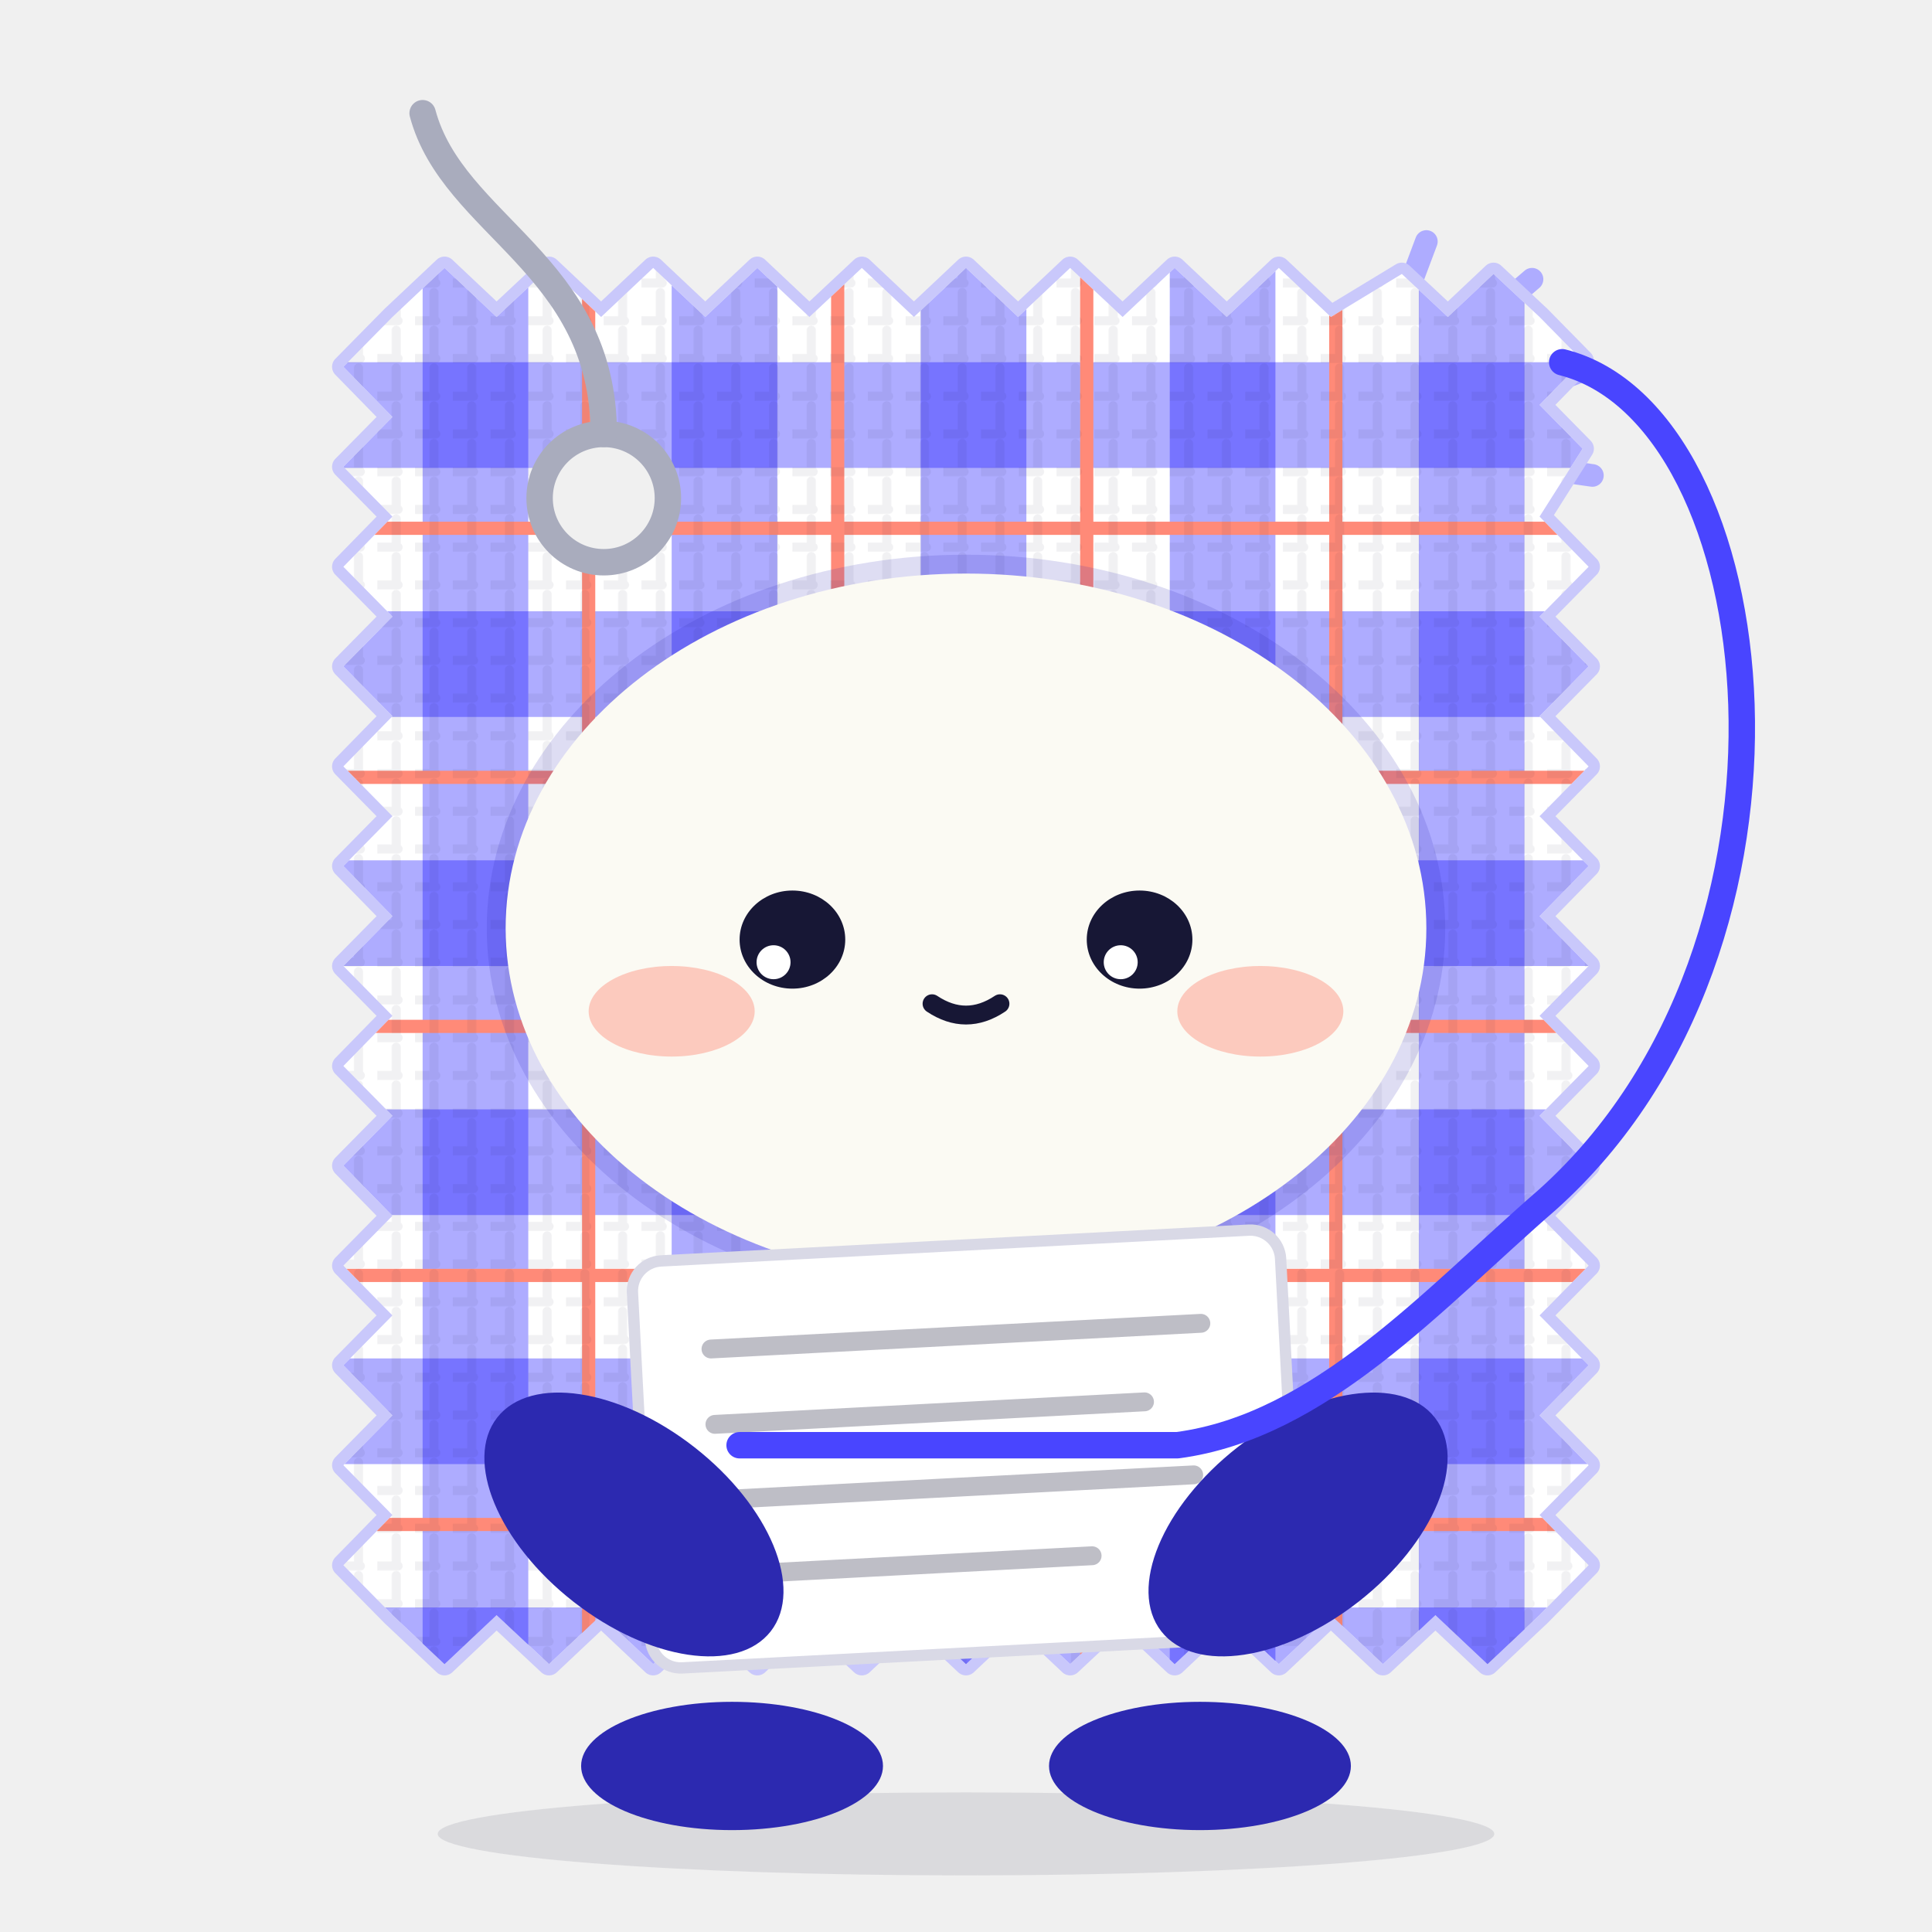
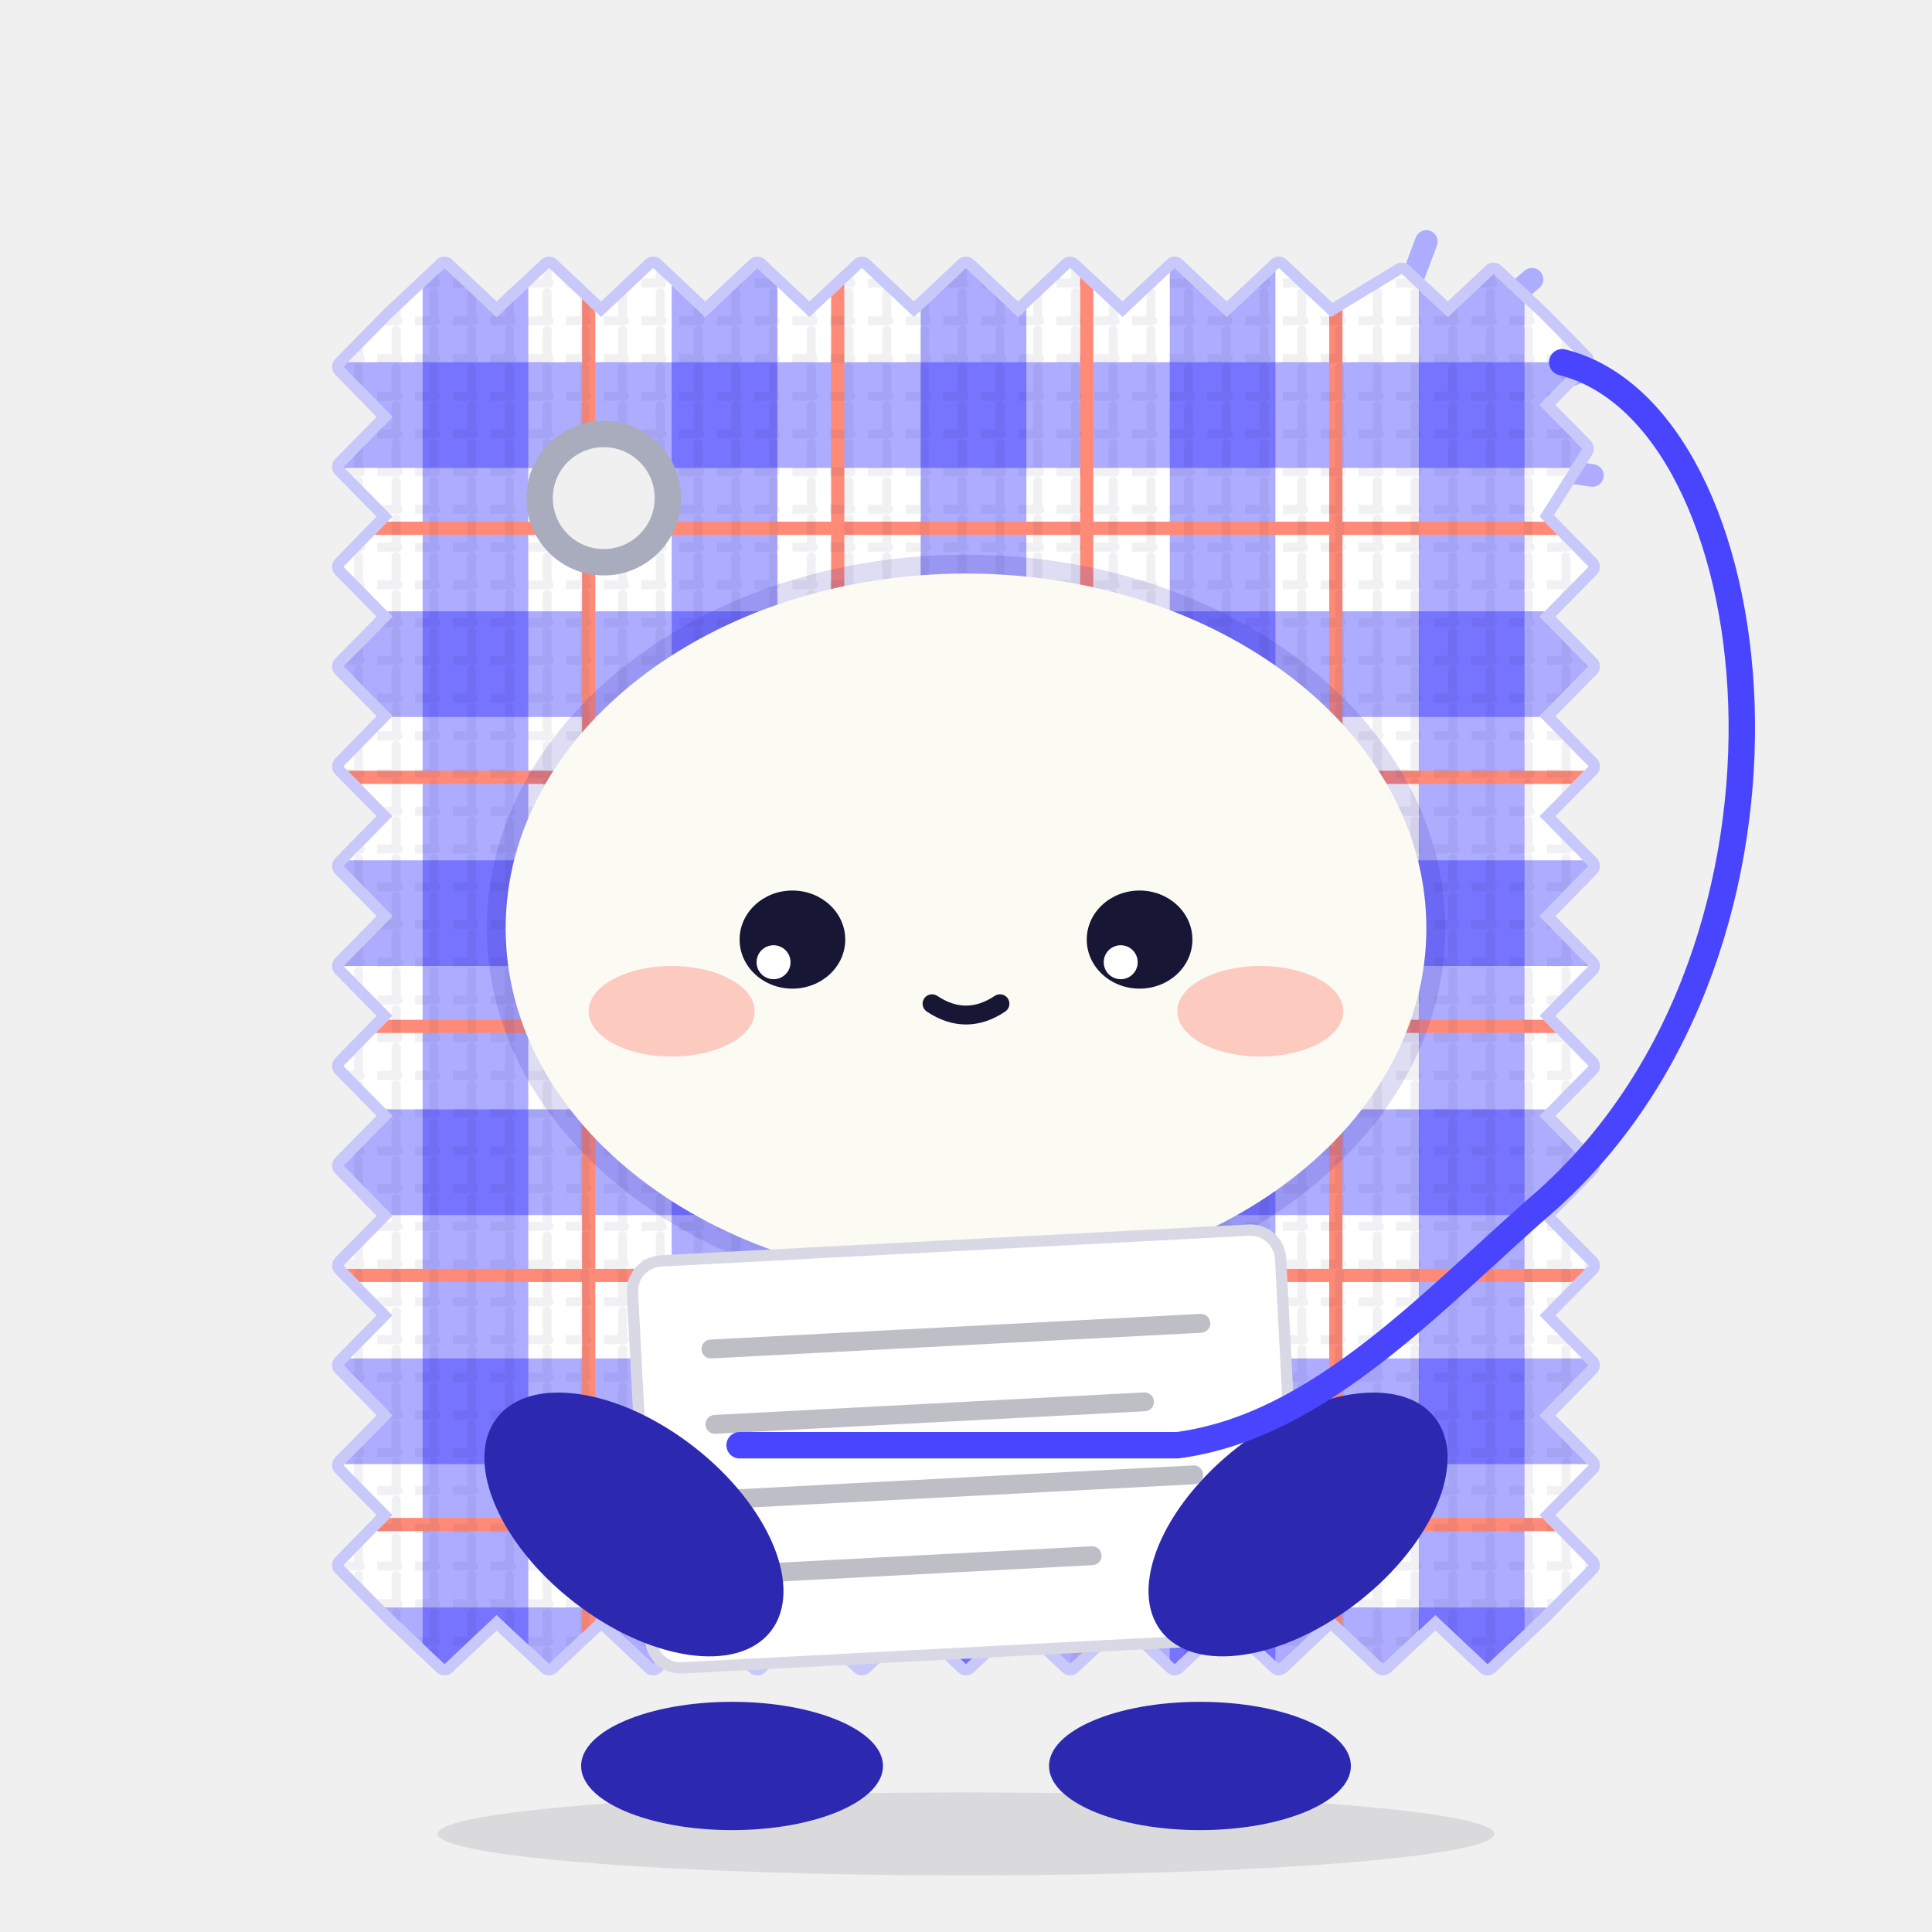
<svg xmlns="http://www.w3.org/2000/svg" viewBox="0 0 512 512" width="512" height="512">
  <style>
.rig{transform-box:view-box;transform-origin:256px 486px;animation:breath 3.6s ease-in-out infinite}
@keyframes breath{0%,100%{transform:scale(1,1)}50%{transform:scale(.99,1.022)}}
.shadow{transform-box:view-box;transform-origin:256px 486px;animation:shadowb 3.6s ease-in-out infinite}
@keyframes shadowb{50%{transform:scaleX(.97)}}
.eyes{transform-box:fill-box;transform-origin:center;animation:blink 4.2s infinite}
@keyframes blink{0%,93%,100%{transform:scaleY(1)}96%{transform:scaleY(.12)}}
.strand{transform-box:view-box;animation:flutter 2.6s ease-in-out infinite}
@keyframes flutter{0%,100%{transform:rotate(0)}30%{transform:rotate(16deg)}60%{transform:rotate(-7deg)}}
.cord{transform-box:view-box;transform-origin:160px 116px;animation:cord 3.4s ease-in-out infinite}
@keyframes cord{0%,100%{transform:rotate(-5deg)}50%{transform:rotate(6deg)}}
.head{transform-box:view-box;transform-origin:256px 340px}
.thread{transform-box:view-box;transform-origin:414px 96px}
.arm-l{transform-box:view-box;transform-origin:134px 300px}
.arm-r{transform-box:view-box;transform-origin:406px 250px}
.pop{transform-box:fill-box;transform-origin:center}
@media (prefers-reduced-motion:reduce){*{animation:none!important}}
.eyes{animation:blink 4.2s infinite,scan 2.4s ease-in-out infinite}@keyframes scan{0%{translate:-9px 0}78%{translate:9px 0}90%,100%{translate:-9px 0}}.head{animation:nod 2.4s ease-in-out infinite}@keyframes nod{0%,74%{transform:rotate(0) translateY(0)}84%{transform:rotate(2deg) translateY(4px)}100%{transform:rotate(0) translateY(0)}}.page{transform-box:view-box;transform-origin:256px 400px;animation:pagebob 2.4s ease-in-out infinite}@keyframes pagebob{0%,74%{transform:translateY(0)}84%{transform:translateY(3px)}100%{transform:translateY(0)}}.arm-l,.arm-r{animation:pagebob 2.4s ease-in-out infinite}*{animation:none!important}</style>
  <defs>
    <pattern id="w" width="10" height="10" patternUnits="userSpaceOnUse">
      <path d="M0 5.0H5.5M5.0 0V4.0M5.0 7.5V10" stroke="#171735" stroke-opacity="0.06" stroke-width="2.4" stroke-linecap="round" />
    </pattern>
    <clipPath id="clip">
      <path d="M104.0 84.0 L117.8 71.0 L131.6 84.0 L145.5 71.0 L159.3 84.0 L173.1 71.0 L186.9 84.0 L200.7 71.0 L214.5 84.0 L228.4 71.0 L242.2 84.0 L256.0 71.0 L269.8 84.0 L283.6 71.0 L297.5 84.0 L311.3 71.0 L325.1 84.0 L338.9 71.0 L352.7 84.0 L371.5 72.6 L383.7 84.0 L395.8 72.6 L408.0 84.0 L419.4 95.6 L408.0 107.3 L419.4 118.9 L408.0 136.9 L421.0 150.2 L408.0 163.4 L421.0 176.6 L408.0 189.8 L421.0 203.1 L408.0 216.3 L421.0 229.5 L408.0 242.8 L421.0 256.0 L408.0 269.2 L421.0 282.5 L408.0 295.7 L421.0 308.9 L408.0 322.2 L421.0 335.4 L408.0 348.6 L421.0 361.8 L408.0 375.1 L421.0 388.3 L408.0 401.5 L421.0 414.8 L408.0 428.0 L394.2 441.0 L380.4 428.0 L366.5 441.0 L352.7 428.0 L338.9 441.0 L325.1 428.0 L311.3 441.0 L297.5 428.0 L283.6 441.0 L269.8 428.0 L256.0 441.0 L242.2 428.0 L228.4 441.0 L214.5 428.0 L200.7 441.0 L186.9 428.0 L173.1 441.0 L159.3 428.0 L145.5 441.0 L131.6 428.0 L117.8 441.0 L104.0 428.0 L91.0 414.8 L104.0 401.5 L91.0 388.3 L104.0 375.1 L91.0 361.8 L104.0 348.6 L91.0 335.4 L104.0 322.2 L91.0 308.9 L104.0 295.7 L91.0 282.5 L104.0 269.2 L91.0 256.0 L104.0 242.8 L91.0 229.5 L104.0 216.3 L91.0 203.1 L104.0 189.8 L91.0 176.6 L104.0 163.4 L91.0 150.2 L104.0 136.9 L91.0 123.7 L104.0 110.5 L91.0 97.2Z" />
    </clipPath>
    <mask id="hole">
      <rect width="512" height="512" fill="#fff" />
      <circle cx="160" cy="132" r="17" fill="#000" />
    </mask>
  </defs>
  <g id="shadow" class="shadow">
    <ellipse cx="256" cy="486" rx="140" ry="11" fill="#171735" opacity=".1" />
  </g>
  <g id="rig" class="rig">
    <g id="feet">
      <g class="foot-l">
        <ellipse cx="194" cy="468" rx="40" ry="17" fill="#2c29b0" />
      </g>
      <g class="foot-r">
        <ellipse cx="318" cy="468" rx="40" ry="17" fill="#2c29b0" />
      </g>
    </g>
    <g id="fray">
      <path class="strand" style="transform-origin:372px 80px;animation-delay:-0.00s" d="M372 80l6 -16" stroke="#aeacff" stroke-width="6" stroke-linecap="round" />
      <path class="strand" style="transform-origin:392px 86px;animation-delay:-0.35s" d="M392 86l14 -12" stroke="#aeacff" stroke-width="6" stroke-linecap="round" />
      <path class="strand" style="transform-origin:404px 104px;animation-delay:-0.70s" d="M404 104l16 -6" stroke="#aeacff" stroke-width="6" stroke-linecap="round" />
      <path class="strand" style="transform-origin:408px 124px;animation-delay:-1.05s" d="M408 124l14 2" stroke="#aeacff" stroke-width="6" stroke-linecap="round" />
    </g>
    <g id="body" mask="url(#hole)">
      <path d="M104.0 84.0 L117.8 71.0 L131.6 84.0 L145.5 71.0 L159.3 84.0 L173.1 71.0 L186.9 84.0 L200.7 71.0 L214.5 84.0 L228.4 71.0 L242.2 84.0 L256.0 71.0 L269.8 84.0 L283.6 71.0 L297.5 84.0 L311.3 71.0 L325.1 84.0 L338.9 71.0 L352.7 84.0 L371.5 72.6 L383.7 84.0 L395.8 72.6 L408.0 84.0 L419.4 95.6 L408.0 107.3 L419.4 118.9 L408.0 136.9 L421.0 150.2 L408.0 163.4 L421.0 176.6 L408.0 189.8 L421.0 203.1 L408.0 216.3 L421.0 229.5 L408.0 242.8 L421.0 256.0 L408.0 269.2 L421.0 282.5 L408.0 295.7 L421.0 308.9 L408.0 322.2 L421.0 335.4 L408.0 348.6 L421.0 361.8 L408.0 375.1 L421.0 388.3 L408.0 401.5 L421.0 414.8 L408.0 428.0 L394.2 441.0 L380.4 428.0 L366.5 441.0 L352.7 428.0 L338.9 441.0 L325.1 428.0 L311.3 441.0 L297.5 428.0 L283.6 441.0 L269.8 428.0 L256.0 441.0 L242.2 428.0 L228.4 441.0 L214.5 428.0 L200.7 441.0 L186.9 428.0 L173.1 441.0 L159.3 428.0 L145.5 441.0 L131.6 428.0 L117.8 441.0 L104.0 428.0 L91.0 414.8 L104.0 401.5 L91.0 388.3 L104.0 375.1 L91.0 361.8 L104.0 348.6 L91.0 335.4 L104.0 322.2 L91.0 308.9 L104.0 295.7 L91.0 282.5 L104.0 269.2 L91.0 256.0 L104.0 242.8 L91.0 229.5 L104.0 216.3 L91.0 203.1 L104.0 189.8 L91.0 176.6 L104.0 163.4 L91.0 150.2 L104.0 136.9 L91.0 123.7 L104.0 110.5 L91.0 97.2Z" fill="#ffffff" stroke="#c9c8fb" stroke-width="6" stroke-linejoin="round" />
      <g clip-path="url(#clip)">
        <rect width="512" height="512" fill="#ffffff" />
        <rect x="0" y="96" width="512" height="28" fill="#aeacff" />
        <rect x="0" y="162" width="512" height="28" fill="#aeacff" />
        <rect x="0" y="228" width="512" height="28" fill="#aeacff" />
        <rect x="0" y="294" width="512" height="28" fill="#aeacff" />
        <rect x="0" y="360" width="512" height="28" fill="#aeacff" />
        <rect x="0" y="426" width="512" height="28" fill="#aeacff" />
        <rect x="112" y="0" width="28" height="512" fill="#aeacff" />
        <rect x="178" y="0" width="28" height="512" fill="#aeacff" />
        <rect x="244" y="0" width="28" height="512" fill="#aeacff" />
        <rect x="310" y="0" width="28" height="512" fill="#aeacff" />
        <rect x="376" y="0" width="28" height="512" fill="#aeacff" />
        <rect x="112" y="96" width="28" height="28" fill="#7774ff" />
        <rect x="112" y="162" width="28" height="28" fill="#7774ff" />
        <rect x="112" y="228" width="28" height="28" fill="#7774ff" />
        <rect x="112" y="294" width="28" height="28" fill="#7774ff" />
        <rect x="112" y="360" width="28" height="28" fill="#7774ff" />
        <rect x="112" y="426" width="28" height="28" fill="#7774ff" />
        <rect x="178" y="96" width="28" height="28" fill="#7774ff" />
        <rect x="178" y="162" width="28" height="28" fill="#7774ff" />
        <rect x="178" y="228" width="28" height="28" fill="#7774ff" />
        <rect x="178" y="294" width="28" height="28" fill="#7774ff" />
        <rect x="178" y="360" width="28" height="28" fill="#7774ff" />
        <rect x="178" y="426" width="28" height="28" fill="#7774ff" />
        <rect x="244" y="96" width="28" height="28" fill="#7774ff" />
        <rect x="244" y="162" width="28" height="28" fill="#7774ff" />
        <rect x="244" y="228" width="28" height="28" fill="#7774ff" />
        <rect x="244" y="294" width="28" height="28" fill="#7774ff" />
        <rect x="244" y="360" width="28" height="28" fill="#7774ff" />
        <rect x="244" y="426" width="28" height="28" fill="#7774ff" />
        <rect x="310" y="96" width="28" height="28" fill="#7774ff" />
        <rect x="310" y="162" width="28" height="28" fill="#7774ff" />
        <rect x="310" y="228" width="28" height="28" fill="#7774ff" />
        <rect x="310" y="294" width="28" height="28" fill="#7774ff" />
        <rect x="310" y="360" width="28" height="28" fill="#7774ff" />
        <rect x="310" y="426" width="28" height="28" fill="#7774ff" />
        <rect x="376" y="96" width="28" height="28" fill="#7774ff" />
        <rect x="376" y="162" width="28" height="28" fill="#7774ff" />
        <rect x="376" y="228" width="28" height="28" fill="#7774ff" />
        <rect x="376" y="294" width="28" height="28" fill="#7774ff" />
        <rect x="376" y="360" width="28" height="28" fill="#7774ff" />
        <rect x="376" y="426" width="28" height="28" fill="#7774ff" />
        <path d="M0 140H512" stroke="#ff8a78" stroke-width="3.5" />
        <path d="M0 206H512" stroke="#ff8a78" stroke-width="3.5" />
        <path d="M0 272H512" stroke="#ff8a78" stroke-width="3.5" />
        <path d="M0 338H512" stroke="#ff8a78" stroke-width="3.5" />
        <path d="M0 404H512" stroke="#ff8a78" stroke-width="3.5" />
        <path d="M156 0V512" stroke="#ff8a78" stroke-width="3.5" />
        <path d="M222 0V512" stroke="#ff8a78" stroke-width="3.5" />
        <path d="M288 0V512" stroke="#ff8a78" stroke-width="3.5" />
        <path d="M354 0V512" stroke="#ff8a78" stroke-width="3.5" />
        <rect width="512" height="512" fill="url(#w)" />
      </g>
    </g>
    <g id="ring">
      <circle cx="160" cy="132" r="17" fill="none" stroke="#a9acbd" stroke-width="7" />
-       <path class="cord" d="M160 115C160 70 120 60 112 30" fill="none" stroke="#a9acbd" stroke-width="7" stroke-linecap="round" />
    </g>
    <g id="head" class="head">
      <g id="face">
        <ellipse cx="256" cy="246" rx="127" ry="99" fill="#2c29b0" opacity=".16" />
        <ellipse cx="256" cy="246" rx="122" ry="94" fill="#fbfaf3" />
        <g id="blush">
          <ellipse cx="178" cy="268" rx="22" ry="12" fill="#ff705b" opacity=".35" />
          <ellipse cx="334" cy="268" rx="22" ry="12" fill="#ff705b" opacity=".35" />
        </g>
        <g id="eyes" class="eyes">
          <ellipse cx="210" cy="249" rx="14" ry="13" fill="#171735" />
          <circle cx="205" cy="255" r="4.5" fill="#fff" />
          <ellipse cx="302" cy="249" rx="14" ry="13" fill="#171735" />
          <circle cx="297" cy="255" r="4.5" fill="#fff" />
        </g>
        <g id="mouth" class="mouth">
          <path d="M247 266Q256 272 265 266" fill="none" stroke="#171735" stroke-width="5" stroke-linecap="round" />
        </g>
      </g>
    </g>
    <g class="page">
      <g transform="rotate(-3 256 386)">
        <rect x="170" y="330" width="172" height="108" rx="8" fill="#ffffff" stroke="#d9d9e6" stroke-width="3" />
        <path d="M190 354H320" stroke="#171735" stroke-opacity=".28" stroke-width="5" stroke-linecap="round" />
        <path d="M190 374H304" stroke="#171735" stroke-opacity=".28" stroke-width="5" stroke-linecap="round" />
        <path d="M190 394H316" stroke="#171735" stroke-opacity=".28" stroke-width="5" stroke-linecap="round" />
        <path d="M190 414H288" stroke="#171735" stroke-opacity=".28" stroke-width="5" stroke-linecap="round" />
      </g>
    </g>
    <g id="arm_left" class="arm-l">
      <ellipse cx="168" cy="404" rx="46" ry="26" fill="#2c29b0" transform="rotate(38 168 404)" />
    </g>
    <g id="arm_right" class="arm-r">
      <ellipse cx="344" cy="404" rx="46" ry="26" fill="#2c29b0" transform="rotate(-38 344 404)" />
    </g>
    <g id="thread" class="thread">
      <path d="M414 96C470 110 486 250 410 318C380 344 350 378 312 383L196 383" fill="none" stroke="#4945ff" stroke-width="7" stroke-linecap="round" stroke-linejoin="round" />
    </g>
  </g>
</svg>
